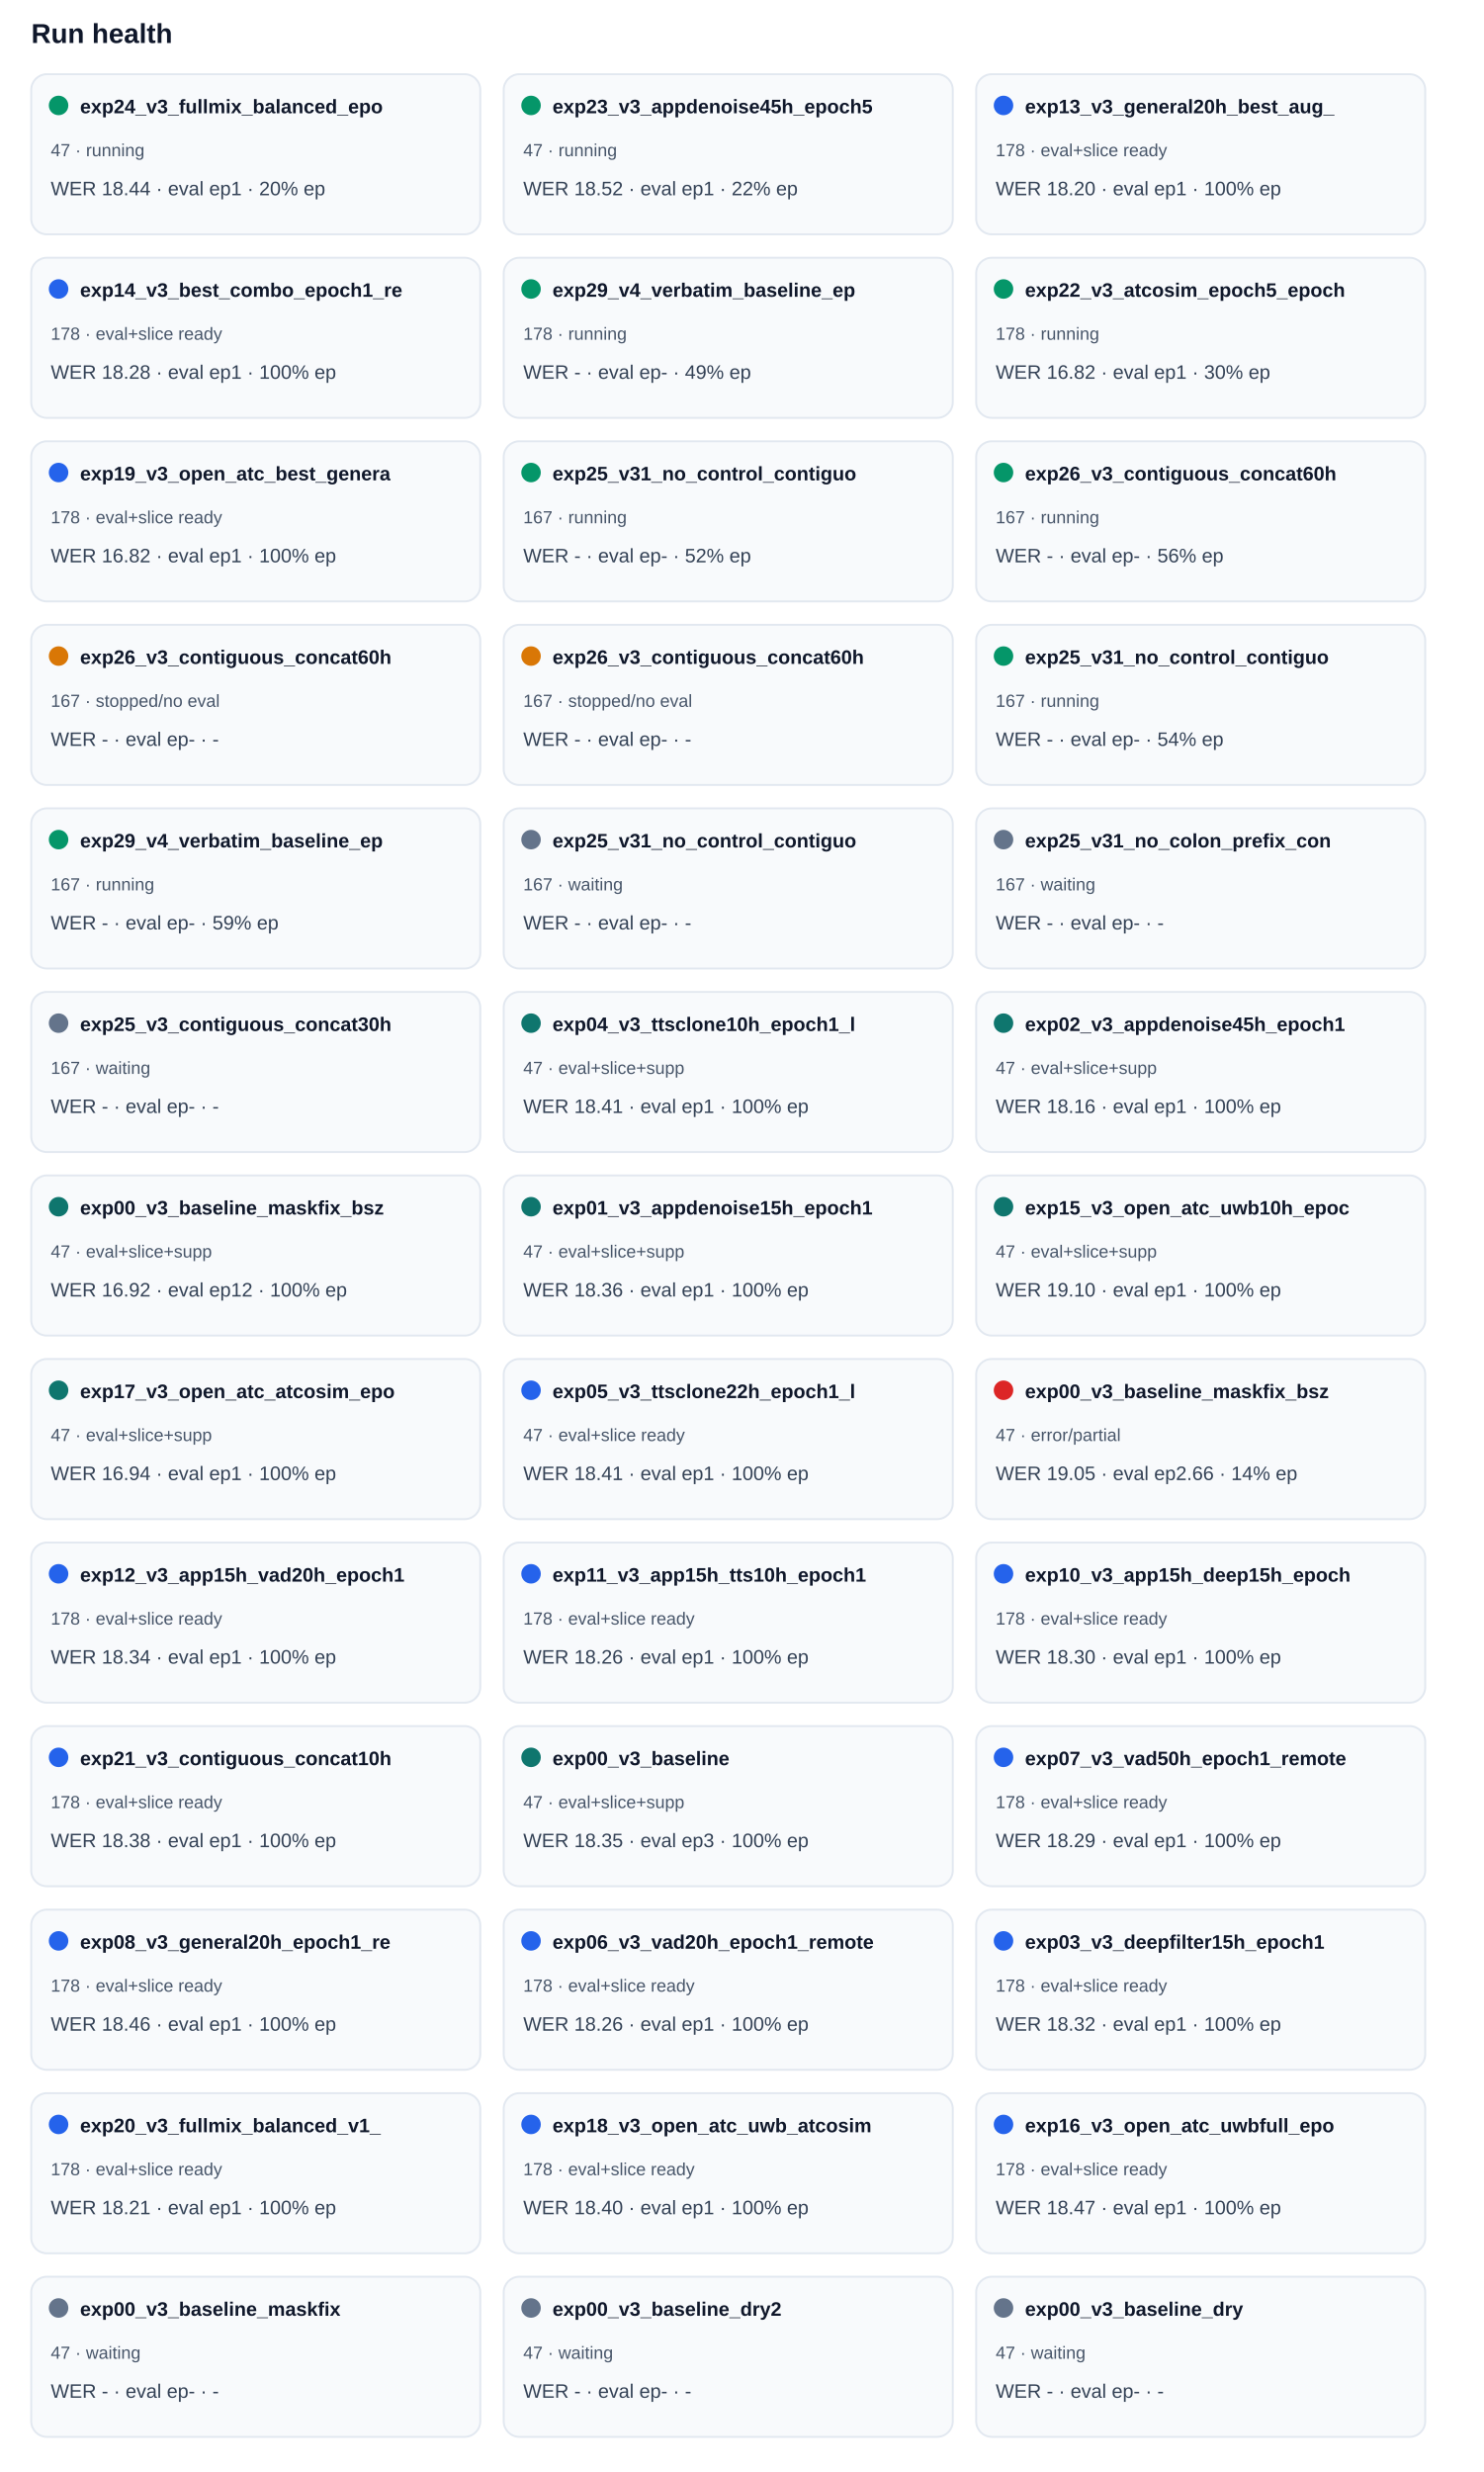
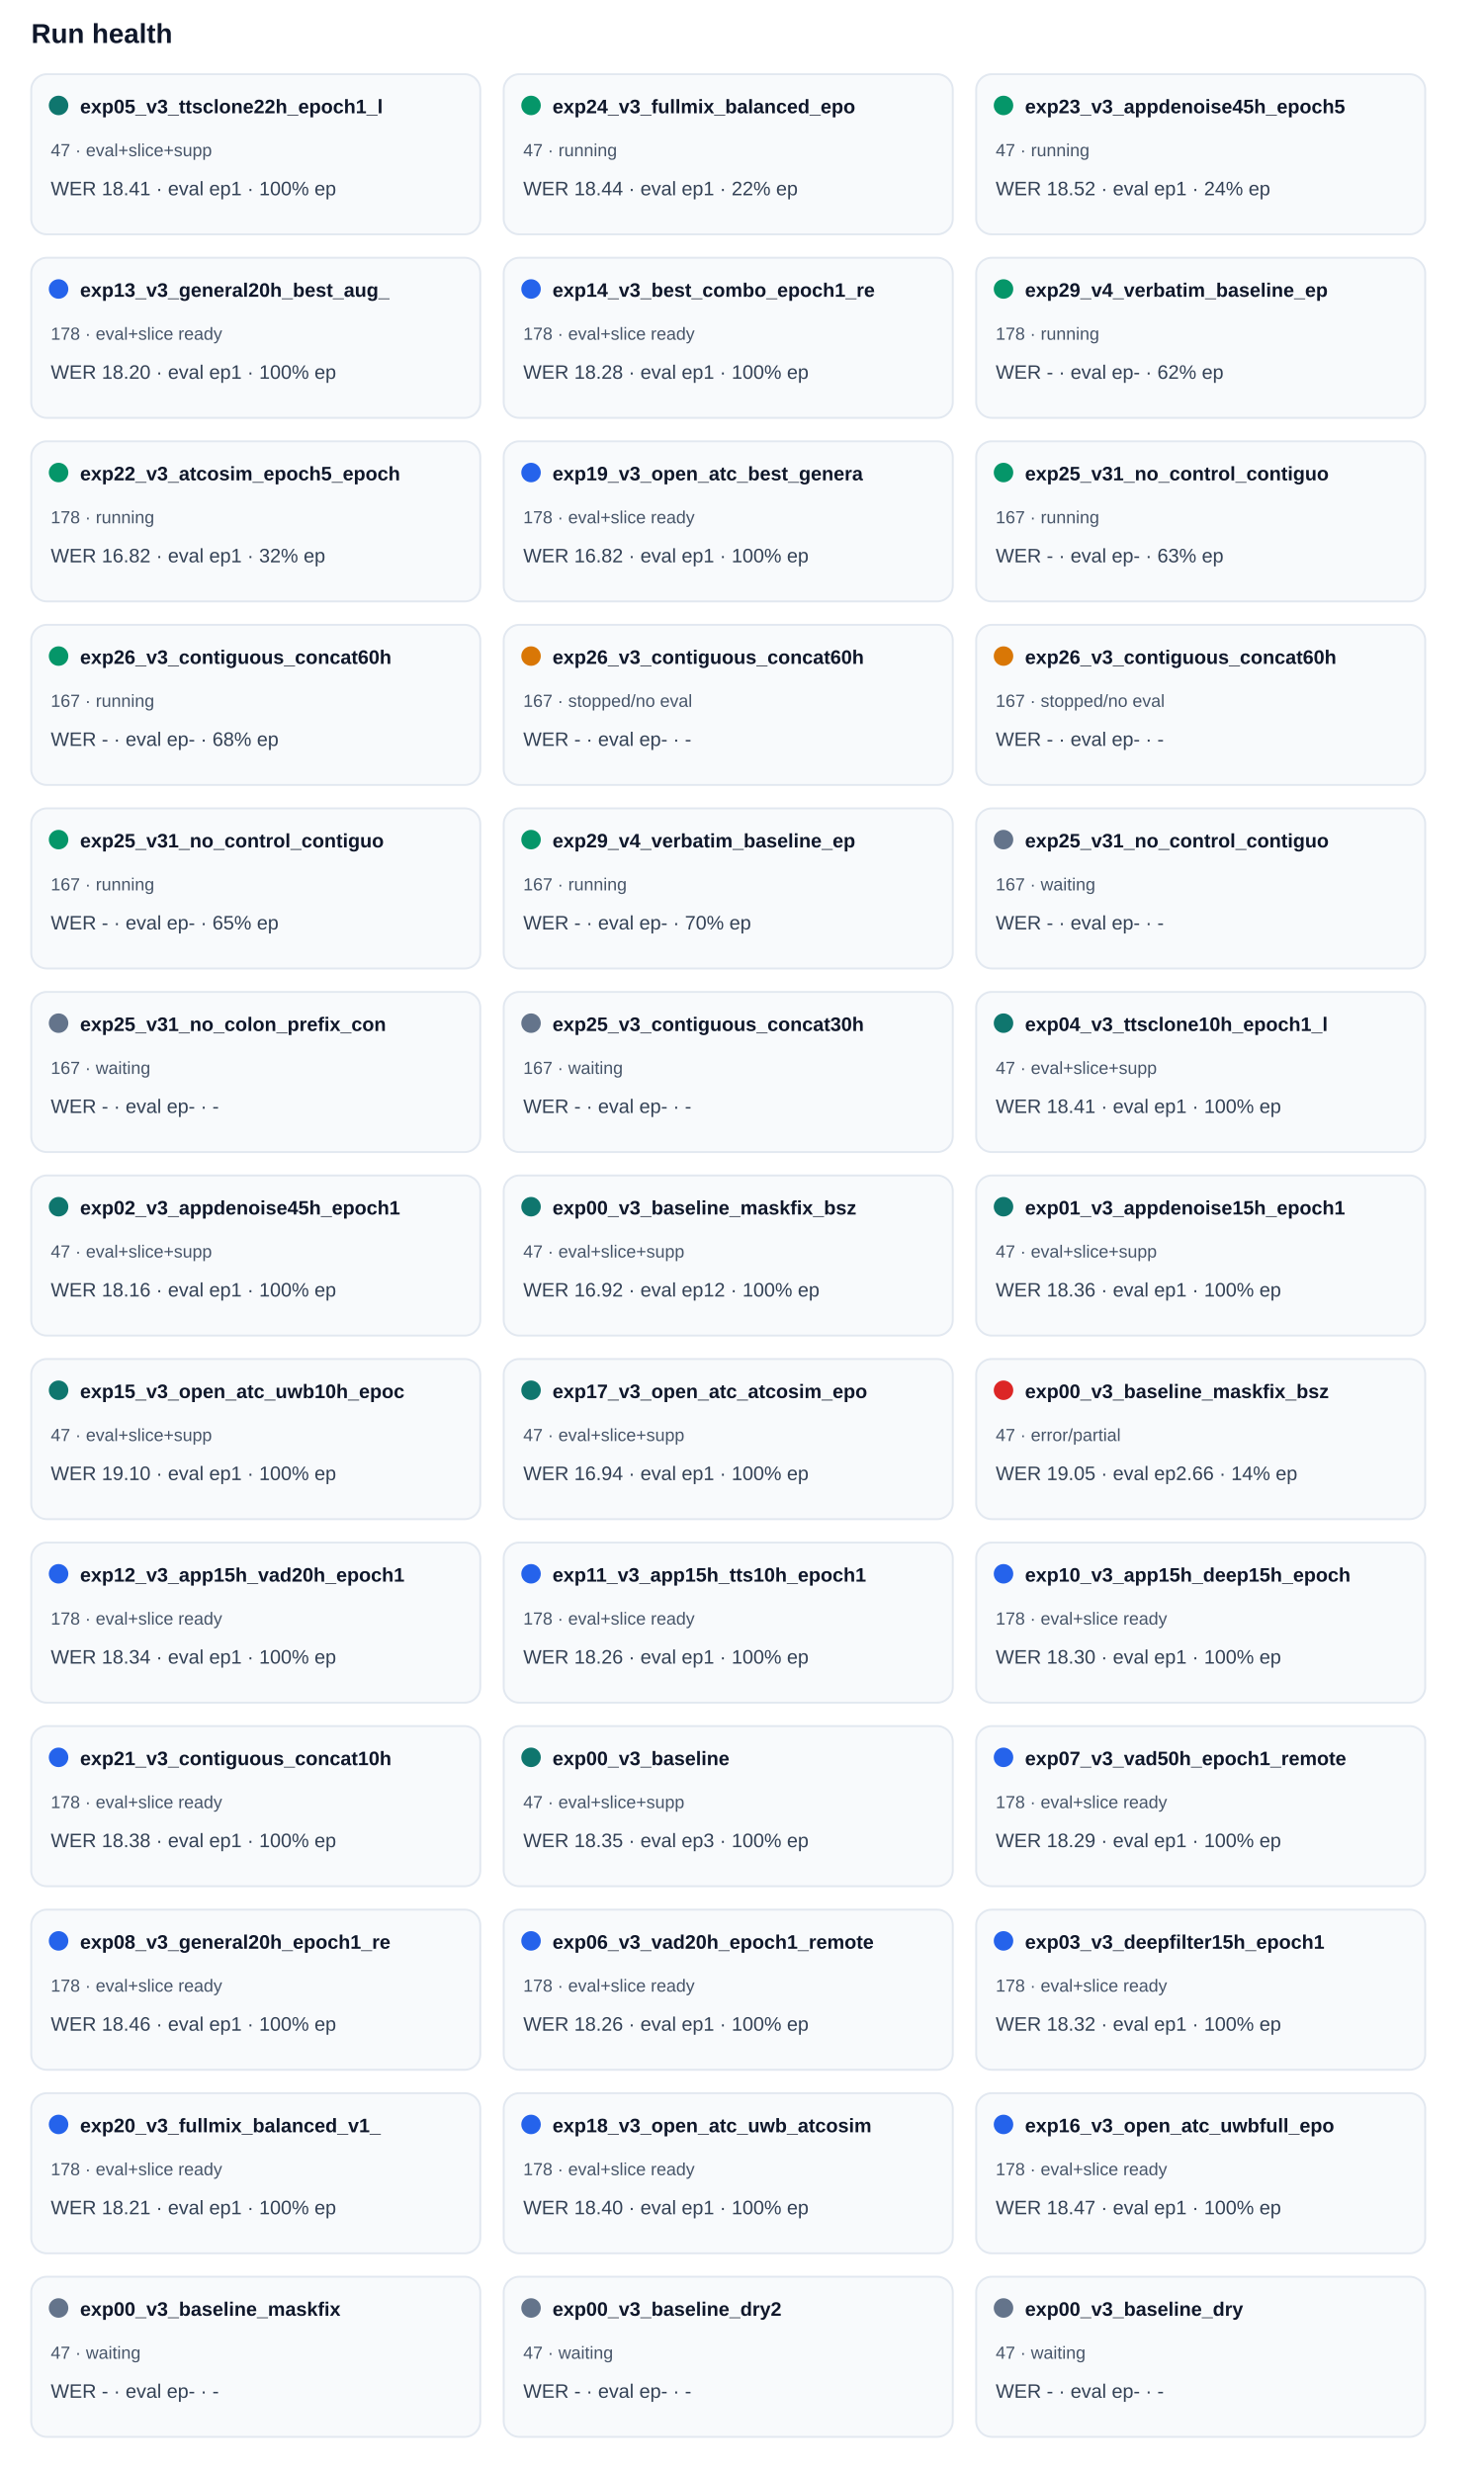
<svg xmlns="http://www.w3.org/2000/svg" width="100%" viewBox="0 0 760 1266" style="max-width:760px;background:#ffffff;border:1px solid #e5e7eb;border-radius:10px;">
  <text x="16.0" y="22.0" font-size="14" fill="#0f172a" text-anchor="start" font-family="Arial, sans-serif" font-weight="700">Run health</text>
  <rect x="16" y="38" width="230" height="82" rx="8" fill="#f8fafc" stroke="#e2e8f0" />
-   <circle cx="30" cy="54" r="5" fill="#059669" />
-   <text x="41.0" y="58.0" font-size="10" fill="#0f172a" text-anchor="start" font-family="Arial, sans-serif" font-weight="700">exp24_v3_fullmix_balanced_epo</text>
-   <text x="26.0" y="80.0" font-size="9" fill="#475569" text-anchor="start" font-family="Arial, sans-serif" font-weight="400">47 · running</text>
-   <text x="26.0" y="100.0" font-size="10" fill="#334155" text-anchor="start" font-family="Arial, sans-serif" font-weight="400">WER 18.44 · eval ep1 · 20% ep</text>
+   <circle cx="30" cy="54" r="5" fill="#0f766e" />
+   <text x="41.0" y="58.0" font-size="10" fill="#0f172a" text-anchor="start" font-family="Arial, sans-serif" font-weight="700">exp05_v3_ttsclone22h_epoch1_l</text>
+   <text x="26.0" y="80.0" font-size="9" fill="#475569" text-anchor="start" font-family="Arial, sans-serif" font-weight="400">47 · eval+slice+supp</text>
+   <text x="26.0" y="100.0" font-size="10" fill="#334155" text-anchor="start" font-family="Arial, sans-serif" font-weight="400">WER 18.41 · eval ep1 · 100% ep</text>
  <rect x="258" y="38" width="230" height="82" rx="8" fill="#f8fafc" stroke="#e2e8f0" />
  <circle cx="272" cy="54" r="5" fill="#059669" />
-   <text x="283.0" y="58.0" font-size="10" fill="#0f172a" text-anchor="start" font-family="Arial, sans-serif" font-weight="700">exp23_v3_appdenoise45h_epoch5</text>
+   <text x="283.0" y="58.0" font-size="10" fill="#0f172a" text-anchor="start" font-family="Arial, sans-serif" font-weight="700">exp24_v3_fullmix_balanced_epo</text>
  <text x="268.0" y="80.0" font-size="9" fill="#475569" text-anchor="start" font-family="Arial, sans-serif" font-weight="400">47 · running</text>
-   <text x="268.0" y="100.0" font-size="10" fill="#334155" text-anchor="start" font-family="Arial, sans-serif" font-weight="400">WER 18.52 · eval ep1 · 22% ep</text>
+   <text x="268.0" y="100.0" font-size="10" fill="#334155" text-anchor="start" font-family="Arial, sans-serif" font-weight="400">WER 18.44 · eval ep1 · 22% ep</text>
  <rect x="500" y="38" width="230" height="82" rx="8" fill="#f8fafc" stroke="#e2e8f0" />
-   <circle cx="514" cy="54" r="5" fill="#2563eb" />
-   <text x="525.0" y="58.0" font-size="10" fill="#0f172a" text-anchor="start" font-family="Arial, sans-serif" font-weight="700">exp13_v3_general20h_best_aug_</text>
-   <text x="510.0" y="80.0" font-size="9" fill="#475569" text-anchor="start" font-family="Arial, sans-serif" font-weight="400">178 · eval+slice ready</text>
-   <text x="510.0" y="100.0" font-size="10" fill="#334155" text-anchor="start" font-family="Arial, sans-serif" font-weight="400">WER 18.20 · eval ep1 · 100% ep</text>
+   <circle cx="514" cy="54" r="5" fill="#059669" />
+   <text x="525.0" y="58.0" font-size="10" fill="#0f172a" text-anchor="start" font-family="Arial, sans-serif" font-weight="700">exp23_v3_appdenoise45h_epoch5</text>
+   <text x="510.0" y="80.0" font-size="9" fill="#475569" text-anchor="start" font-family="Arial, sans-serif" font-weight="400">47 · running</text>
+   <text x="510.0" y="100.0" font-size="10" fill="#334155" text-anchor="start" font-family="Arial, sans-serif" font-weight="400">WER 18.52 · eval ep1 · 24% ep</text>
  <rect x="16" y="132" width="230" height="82" rx="8" fill="#f8fafc" stroke="#e2e8f0" />
  <circle cx="30" cy="148" r="5" fill="#2563eb" />
-   <text x="41.0" y="152.0" font-size="10" fill="#0f172a" text-anchor="start" font-family="Arial, sans-serif" font-weight="700">exp14_v3_best_combo_epoch1_re</text>
+   <text x="41.0" y="152.0" font-size="10" fill="#0f172a" text-anchor="start" font-family="Arial, sans-serif" font-weight="700">exp13_v3_general20h_best_aug_</text>
  <text x="26.0" y="174.0" font-size="9" fill="#475569" text-anchor="start" font-family="Arial, sans-serif" font-weight="400">178 · eval+slice ready</text>
-   <text x="26.0" y="194.0" font-size="10" fill="#334155" text-anchor="start" font-family="Arial, sans-serif" font-weight="400">WER 18.28 · eval ep1 · 100% ep</text>
+   <text x="26.0" y="194.0" font-size="10" fill="#334155" text-anchor="start" font-family="Arial, sans-serif" font-weight="400">WER 18.20 · eval ep1 · 100% ep</text>
  <rect x="258" y="132" width="230" height="82" rx="8" fill="#f8fafc" stroke="#e2e8f0" />
-   <circle cx="272" cy="148" r="5" fill="#059669" />
-   <text x="283.0" y="152.0" font-size="10" fill="#0f172a" text-anchor="start" font-family="Arial, sans-serif" font-weight="700">exp29_v4_verbatim_baseline_ep</text>
-   <text x="268.0" y="174.0" font-size="9" fill="#475569" text-anchor="start" font-family="Arial, sans-serif" font-weight="400">178 · running</text>
-   <text x="268.0" y="194.0" font-size="10" fill="#334155" text-anchor="start" font-family="Arial, sans-serif" font-weight="400">WER - · eval ep- · 49% ep</text>
+   <circle cx="272" cy="148" r="5" fill="#2563eb" />
+   <text x="283.0" y="152.0" font-size="10" fill="#0f172a" text-anchor="start" font-family="Arial, sans-serif" font-weight="700">exp14_v3_best_combo_epoch1_re</text>
+   <text x="268.0" y="174.0" font-size="9" fill="#475569" text-anchor="start" font-family="Arial, sans-serif" font-weight="400">178 · eval+slice ready</text>
+   <text x="268.0" y="194.0" font-size="10" fill="#334155" text-anchor="start" font-family="Arial, sans-serif" font-weight="400">WER 18.28 · eval ep1 · 100% ep</text>
  <rect x="500" y="132" width="230" height="82" rx="8" fill="#f8fafc" stroke="#e2e8f0" />
  <circle cx="514" cy="148" r="5" fill="#059669" />
-   <text x="525.0" y="152.0" font-size="10" fill="#0f172a" text-anchor="start" font-family="Arial, sans-serif" font-weight="700">exp22_v3_atcosim_epoch5_epoch</text>
+   <text x="525.0" y="152.0" font-size="10" fill="#0f172a" text-anchor="start" font-family="Arial, sans-serif" font-weight="700">exp29_v4_verbatim_baseline_ep</text>
  <text x="510.0" y="174.0" font-size="9" fill="#475569" text-anchor="start" font-family="Arial, sans-serif" font-weight="400">178 · running</text>
-   <text x="510.0" y="194.0" font-size="10" fill="#334155" text-anchor="start" font-family="Arial, sans-serif" font-weight="400">WER 16.82 · eval ep1 · 30% ep</text>
+   <text x="510.0" y="194.0" font-size="10" fill="#334155" text-anchor="start" font-family="Arial, sans-serif" font-weight="400">WER - · eval ep- · 62% ep</text>
  <rect x="16" y="226" width="230" height="82" rx="8" fill="#f8fafc" stroke="#e2e8f0" />
-   <circle cx="30" cy="242" r="5" fill="#2563eb" />
-   <text x="41.0" y="246.0" font-size="10" fill="#0f172a" text-anchor="start" font-family="Arial, sans-serif" font-weight="700">exp19_v3_open_atc_best_genera</text>
-   <text x="26.0" y="268.0" font-size="9" fill="#475569" text-anchor="start" font-family="Arial, sans-serif" font-weight="400">178 · eval+slice ready</text>
-   <text x="26.0" y="288.0" font-size="10" fill="#334155" text-anchor="start" font-family="Arial, sans-serif" font-weight="400">WER 16.82 · eval ep1 · 100% ep</text>
+   <circle cx="30" cy="242" r="5" fill="#059669" />
+   <text x="41.0" y="246.0" font-size="10" fill="#0f172a" text-anchor="start" font-family="Arial, sans-serif" font-weight="700">exp22_v3_atcosim_epoch5_epoch</text>
+   <text x="26.0" y="268.0" font-size="9" fill="#475569" text-anchor="start" font-family="Arial, sans-serif" font-weight="400">178 · running</text>
+   <text x="26.0" y="288.0" font-size="10" fill="#334155" text-anchor="start" font-family="Arial, sans-serif" font-weight="400">WER 16.82 · eval ep1 · 32% ep</text>
  <rect x="258" y="226" width="230" height="82" rx="8" fill="#f8fafc" stroke="#e2e8f0" />
-   <circle cx="272" cy="242" r="5" fill="#059669" />
-   <text x="283.0" y="246.0" font-size="10" fill="#0f172a" text-anchor="start" font-family="Arial, sans-serif" font-weight="700">exp25_v31_no_control_contiguo</text>
-   <text x="268.0" y="268.0" font-size="9" fill="#475569" text-anchor="start" font-family="Arial, sans-serif" font-weight="400">167 · running</text>
-   <text x="268.0" y="288.0" font-size="10" fill="#334155" text-anchor="start" font-family="Arial, sans-serif" font-weight="400">WER - · eval ep- · 52% ep</text>
+   <circle cx="272" cy="242" r="5" fill="#2563eb" />
+   <text x="283.0" y="246.0" font-size="10" fill="#0f172a" text-anchor="start" font-family="Arial, sans-serif" font-weight="700">exp19_v3_open_atc_best_genera</text>
+   <text x="268.0" y="268.0" font-size="9" fill="#475569" text-anchor="start" font-family="Arial, sans-serif" font-weight="400">178 · eval+slice ready</text>
+   <text x="268.0" y="288.0" font-size="10" fill="#334155" text-anchor="start" font-family="Arial, sans-serif" font-weight="400">WER 16.82 · eval ep1 · 100% ep</text>
  <rect x="500" y="226" width="230" height="82" rx="8" fill="#f8fafc" stroke="#e2e8f0" />
  <circle cx="514" cy="242" r="5" fill="#059669" />
-   <text x="525.0" y="246.0" font-size="10" fill="#0f172a" text-anchor="start" font-family="Arial, sans-serif" font-weight="700">exp26_v3_contiguous_concat60h</text>
+   <text x="525.0" y="246.0" font-size="10" fill="#0f172a" text-anchor="start" font-family="Arial, sans-serif" font-weight="700">exp25_v31_no_control_contiguo</text>
  <text x="510.0" y="268.0" font-size="9" fill="#475569" text-anchor="start" font-family="Arial, sans-serif" font-weight="400">167 · running</text>
-   <text x="510.0" y="288.0" font-size="10" fill="#334155" text-anchor="start" font-family="Arial, sans-serif" font-weight="400">WER - · eval ep- · 56% ep</text>
+   <text x="510.0" y="288.0" font-size="10" fill="#334155" text-anchor="start" font-family="Arial, sans-serif" font-weight="400">WER - · eval ep- · 63% ep</text>
  <rect x="16" y="320" width="230" height="82" rx="8" fill="#f8fafc" stroke="#e2e8f0" />
-   <circle cx="30" cy="336" r="5" fill="#d97706" />
+   <circle cx="30" cy="336" r="5" fill="#059669" />
  <text x="41.0" y="340.0" font-size="10" fill="#0f172a" text-anchor="start" font-family="Arial, sans-serif" font-weight="700">exp26_v3_contiguous_concat60h</text>
-   <text x="26.0" y="362.0" font-size="9" fill="#475569" text-anchor="start" font-family="Arial, sans-serif" font-weight="400">167 · stopped/no eval</text>
-   <text x="26.0" y="382.0" font-size="10" fill="#334155" text-anchor="start" font-family="Arial, sans-serif" font-weight="400">WER - · eval ep- · -</text>
+   <text x="26.0" y="362.0" font-size="9" fill="#475569" text-anchor="start" font-family="Arial, sans-serif" font-weight="400">167 · running</text>
+   <text x="26.0" y="382.0" font-size="10" fill="#334155" text-anchor="start" font-family="Arial, sans-serif" font-weight="400">WER - · eval ep- · 68% ep</text>
  <rect x="258" y="320" width="230" height="82" rx="8" fill="#f8fafc" stroke="#e2e8f0" />
  <circle cx="272" cy="336" r="5" fill="#d97706" />
  <text x="283.0" y="340.0" font-size="10" fill="#0f172a" text-anchor="start" font-family="Arial, sans-serif" font-weight="700">exp26_v3_contiguous_concat60h</text>
  <text x="268.0" y="362.0" font-size="9" fill="#475569" text-anchor="start" font-family="Arial, sans-serif" font-weight="400">167 · stopped/no eval</text>
  <text x="268.0" y="382.0" font-size="10" fill="#334155" text-anchor="start" font-family="Arial, sans-serif" font-weight="400">WER - · eval ep- · -</text>
  <rect x="500" y="320" width="230" height="82" rx="8" fill="#f8fafc" stroke="#e2e8f0" />
-   <circle cx="514" cy="336" r="5" fill="#059669" />
-   <text x="525.0" y="340.0" font-size="10" fill="#0f172a" text-anchor="start" font-family="Arial, sans-serif" font-weight="700">exp25_v31_no_control_contiguo</text>
-   <text x="510.0" y="362.0" font-size="9" fill="#475569" text-anchor="start" font-family="Arial, sans-serif" font-weight="400">167 · running</text>
-   <text x="510.0" y="382.0" font-size="10" fill="#334155" text-anchor="start" font-family="Arial, sans-serif" font-weight="400">WER - · eval ep- · 54% ep</text>
+   <circle cx="514" cy="336" r="5" fill="#d97706" />
+   <text x="525.0" y="340.0" font-size="10" fill="#0f172a" text-anchor="start" font-family="Arial, sans-serif" font-weight="700">exp26_v3_contiguous_concat60h</text>
+   <text x="510.0" y="362.0" font-size="9" fill="#475569" text-anchor="start" font-family="Arial, sans-serif" font-weight="400">167 · stopped/no eval</text>
+   <text x="510.0" y="382.0" font-size="10" fill="#334155" text-anchor="start" font-family="Arial, sans-serif" font-weight="400">WER - · eval ep- · -</text>
  <rect x="16" y="414" width="230" height="82" rx="8" fill="#f8fafc" stroke="#e2e8f0" />
  <circle cx="30" cy="430" r="5" fill="#059669" />
-   <text x="41.0" y="434.0" font-size="10" fill="#0f172a" text-anchor="start" font-family="Arial, sans-serif" font-weight="700">exp29_v4_verbatim_baseline_ep</text>
+   <text x="41.0" y="434.0" font-size="10" fill="#0f172a" text-anchor="start" font-family="Arial, sans-serif" font-weight="700">exp25_v31_no_control_contiguo</text>
  <text x="26.0" y="456.0" font-size="9" fill="#475569" text-anchor="start" font-family="Arial, sans-serif" font-weight="400">167 · running</text>
-   <text x="26.0" y="476.0" font-size="10" fill="#334155" text-anchor="start" font-family="Arial, sans-serif" font-weight="400">WER - · eval ep- · 59% ep</text>
+   <text x="26.0" y="476.0" font-size="10" fill="#334155" text-anchor="start" font-family="Arial, sans-serif" font-weight="400">WER - · eval ep- · 65% ep</text>
  <rect x="258" y="414" width="230" height="82" rx="8" fill="#f8fafc" stroke="#e2e8f0" />
-   <circle cx="272" cy="430" r="5" fill="#64748b" />
-   <text x="283.0" y="434.0" font-size="10" fill="#0f172a" text-anchor="start" font-family="Arial, sans-serif" font-weight="700">exp25_v31_no_control_contiguo</text>
-   <text x="268.0" y="456.0" font-size="9" fill="#475569" text-anchor="start" font-family="Arial, sans-serif" font-weight="400">167 · waiting</text>
-   <text x="268.0" y="476.0" font-size="10" fill="#334155" text-anchor="start" font-family="Arial, sans-serif" font-weight="400">WER - · eval ep- · -</text>
+   <circle cx="272" cy="430" r="5" fill="#059669" />
+   <text x="283.0" y="434.0" font-size="10" fill="#0f172a" text-anchor="start" font-family="Arial, sans-serif" font-weight="700">exp29_v4_verbatim_baseline_ep</text>
+   <text x="268.0" y="456.0" font-size="9" fill="#475569" text-anchor="start" font-family="Arial, sans-serif" font-weight="400">167 · running</text>
+   <text x="268.0" y="476.0" font-size="10" fill="#334155" text-anchor="start" font-family="Arial, sans-serif" font-weight="400">WER - · eval ep- · 70% ep</text>
  <rect x="500" y="414" width="230" height="82" rx="8" fill="#f8fafc" stroke="#e2e8f0" />
  <circle cx="514" cy="430" r="5" fill="#64748b" />
-   <text x="525.0" y="434.0" font-size="10" fill="#0f172a" text-anchor="start" font-family="Arial, sans-serif" font-weight="700">exp25_v31_no_colon_prefix_con</text>
+   <text x="525.0" y="434.0" font-size="10" fill="#0f172a" text-anchor="start" font-family="Arial, sans-serif" font-weight="700">exp25_v31_no_control_contiguo</text>
  <text x="510.0" y="456.0" font-size="9" fill="#475569" text-anchor="start" font-family="Arial, sans-serif" font-weight="400">167 · waiting</text>
  <text x="510.0" y="476.0" font-size="10" fill="#334155" text-anchor="start" font-family="Arial, sans-serif" font-weight="400">WER - · eval ep- · -</text>
  <rect x="16" y="508" width="230" height="82" rx="8" fill="#f8fafc" stroke="#e2e8f0" />
  <circle cx="30" cy="524" r="5" fill="#64748b" />
-   <text x="41.0" y="528.0" font-size="10" fill="#0f172a" text-anchor="start" font-family="Arial, sans-serif" font-weight="700">exp25_v3_contiguous_concat30h</text>
+   <text x="41.0" y="528.0" font-size="10" fill="#0f172a" text-anchor="start" font-family="Arial, sans-serif" font-weight="700">exp25_v31_no_colon_prefix_con</text>
  <text x="26.0" y="550.0" font-size="9" fill="#475569" text-anchor="start" font-family="Arial, sans-serif" font-weight="400">167 · waiting</text>
  <text x="26.0" y="570.0" font-size="10" fill="#334155" text-anchor="start" font-family="Arial, sans-serif" font-weight="400">WER - · eval ep- · -</text>
  <rect x="258" y="508" width="230" height="82" rx="8" fill="#f8fafc" stroke="#e2e8f0" />
-   <circle cx="272" cy="524" r="5" fill="#0f766e" />
-   <text x="283.0" y="528.0" font-size="10" fill="#0f172a" text-anchor="start" font-family="Arial, sans-serif" font-weight="700">exp04_v3_ttsclone10h_epoch1_l</text>
-   <text x="268.0" y="550.0" font-size="9" fill="#475569" text-anchor="start" font-family="Arial, sans-serif" font-weight="400">47 · eval+slice+supp</text>
-   <text x="268.0" y="570.0" font-size="10" fill="#334155" text-anchor="start" font-family="Arial, sans-serif" font-weight="400">WER 18.41 · eval ep1 · 100% ep</text>
+   <circle cx="272" cy="524" r="5" fill="#64748b" />
+   <text x="283.0" y="528.0" font-size="10" fill="#0f172a" text-anchor="start" font-family="Arial, sans-serif" font-weight="700">exp25_v3_contiguous_concat30h</text>
+   <text x="268.0" y="550.0" font-size="9" fill="#475569" text-anchor="start" font-family="Arial, sans-serif" font-weight="400">167 · waiting</text>
+   <text x="268.0" y="570.0" font-size="10" fill="#334155" text-anchor="start" font-family="Arial, sans-serif" font-weight="400">WER - · eval ep- · -</text>
  <rect x="500" y="508" width="230" height="82" rx="8" fill="#f8fafc" stroke="#e2e8f0" />
  <circle cx="514" cy="524" r="5" fill="#0f766e" />
-   <text x="525.0" y="528.0" font-size="10" fill="#0f172a" text-anchor="start" font-family="Arial, sans-serif" font-weight="700">exp02_v3_appdenoise45h_epoch1</text>
+   <text x="525.0" y="528.0" font-size="10" fill="#0f172a" text-anchor="start" font-family="Arial, sans-serif" font-weight="700">exp04_v3_ttsclone10h_epoch1_l</text>
  <text x="510.0" y="550.0" font-size="9" fill="#475569" text-anchor="start" font-family="Arial, sans-serif" font-weight="400">47 · eval+slice+supp</text>
-   <text x="510.0" y="570.0" font-size="10" fill="#334155" text-anchor="start" font-family="Arial, sans-serif" font-weight="400">WER 18.16 · eval ep1 · 100% ep</text>
+   <text x="510.0" y="570.0" font-size="10" fill="#334155" text-anchor="start" font-family="Arial, sans-serif" font-weight="400">WER 18.41 · eval ep1 · 100% ep</text>
  <rect x="16" y="602" width="230" height="82" rx="8" fill="#f8fafc" stroke="#e2e8f0" />
  <circle cx="30" cy="618" r="5" fill="#0f766e" />
-   <text x="41.0" y="622.0" font-size="10" fill="#0f172a" text-anchor="start" font-family="Arial, sans-serif" font-weight="700">exp00_v3_baseline_maskfix_bsz</text>
+   <text x="41.0" y="622.0" font-size="10" fill="#0f172a" text-anchor="start" font-family="Arial, sans-serif" font-weight="700">exp02_v3_appdenoise45h_epoch1</text>
  <text x="26.0" y="644.0" font-size="9" fill="#475569" text-anchor="start" font-family="Arial, sans-serif" font-weight="400">47 · eval+slice+supp</text>
-   <text x="26.0" y="664.0" font-size="10" fill="#334155" text-anchor="start" font-family="Arial, sans-serif" font-weight="400">WER 16.92 · eval ep12 · 100% ep</text>
+   <text x="26.0" y="664.0" font-size="10" fill="#334155" text-anchor="start" font-family="Arial, sans-serif" font-weight="400">WER 18.16 · eval ep1 · 100% ep</text>
  <rect x="258" y="602" width="230" height="82" rx="8" fill="#f8fafc" stroke="#e2e8f0" />
  <circle cx="272" cy="618" r="5" fill="#0f766e" />
-   <text x="283.0" y="622.0" font-size="10" fill="#0f172a" text-anchor="start" font-family="Arial, sans-serif" font-weight="700">exp01_v3_appdenoise15h_epoch1</text>
+   <text x="283.0" y="622.0" font-size="10" fill="#0f172a" text-anchor="start" font-family="Arial, sans-serif" font-weight="700">exp00_v3_baseline_maskfix_bsz</text>
  <text x="268.0" y="644.0" font-size="9" fill="#475569" text-anchor="start" font-family="Arial, sans-serif" font-weight="400">47 · eval+slice+supp</text>
-   <text x="268.0" y="664.0" font-size="10" fill="#334155" text-anchor="start" font-family="Arial, sans-serif" font-weight="400">WER 18.36 · eval ep1 · 100% ep</text>
+   <text x="268.0" y="664.0" font-size="10" fill="#334155" text-anchor="start" font-family="Arial, sans-serif" font-weight="400">WER 16.92 · eval ep12 · 100% ep</text>
  <rect x="500" y="602" width="230" height="82" rx="8" fill="#f8fafc" stroke="#e2e8f0" />
  <circle cx="514" cy="618" r="5" fill="#0f766e" />
-   <text x="525.0" y="622.0" font-size="10" fill="#0f172a" text-anchor="start" font-family="Arial, sans-serif" font-weight="700">exp15_v3_open_atc_uwb10h_epoc</text>
+   <text x="525.0" y="622.0" font-size="10" fill="#0f172a" text-anchor="start" font-family="Arial, sans-serif" font-weight="700">exp01_v3_appdenoise15h_epoch1</text>
  <text x="510.0" y="644.0" font-size="9" fill="#475569" text-anchor="start" font-family="Arial, sans-serif" font-weight="400">47 · eval+slice+supp</text>
-   <text x="510.0" y="664.0" font-size="10" fill="#334155" text-anchor="start" font-family="Arial, sans-serif" font-weight="400">WER 19.10 · eval ep1 · 100% ep</text>
+   <text x="510.0" y="664.0" font-size="10" fill="#334155" text-anchor="start" font-family="Arial, sans-serif" font-weight="400">WER 18.36 · eval ep1 · 100% ep</text>
  <rect x="16" y="696" width="230" height="82" rx="8" fill="#f8fafc" stroke="#e2e8f0" />
  <circle cx="30" cy="712" r="5" fill="#0f766e" />
-   <text x="41.0" y="716.0" font-size="10" fill="#0f172a" text-anchor="start" font-family="Arial, sans-serif" font-weight="700">exp17_v3_open_atc_atcosim_epo</text>
+   <text x="41.0" y="716.0" font-size="10" fill="#0f172a" text-anchor="start" font-family="Arial, sans-serif" font-weight="700">exp15_v3_open_atc_uwb10h_epoc</text>
  <text x="26.0" y="738.0" font-size="9" fill="#475569" text-anchor="start" font-family="Arial, sans-serif" font-weight="400">47 · eval+slice+supp</text>
-   <text x="26.0" y="758.0" font-size="10" fill="#334155" text-anchor="start" font-family="Arial, sans-serif" font-weight="400">WER 16.94 · eval ep1 · 100% ep</text>
+   <text x="26.0" y="758.0" font-size="10" fill="#334155" text-anchor="start" font-family="Arial, sans-serif" font-weight="400">WER 19.10 · eval ep1 · 100% ep</text>
  <rect x="258" y="696" width="230" height="82" rx="8" fill="#f8fafc" stroke="#e2e8f0" />
-   <circle cx="272" cy="712" r="5" fill="#2563eb" />
-   <text x="283.0" y="716.0" font-size="10" fill="#0f172a" text-anchor="start" font-family="Arial, sans-serif" font-weight="700">exp05_v3_ttsclone22h_epoch1_l</text>
-   <text x="268.0" y="738.0" font-size="9" fill="#475569" text-anchor="start" font-family="Arial, sans-serif" font-weight="400">47 · eval+slice ready</text>
-   <text x="268.0" y="758.0" font-size="10" fill="#334155" text-anchor="start" font-family="Arial, sans-serif" font-weight="400">WER 18.41 · eval ep1 · 100% ep</text>
+   <circle cx="272" cy="712" r="5" fill="#0f766e" />
+   <text x="283.0" y="716.0" font-size="10" fill="#0f172a" text-anchor="start" font-family="Arial, sans-serif" font-weight="700">exp17_v3_open_atc_atcosim_epo</text>
+   <text x="268.0" y="738.0" font-size="9" fill="#475569" text-anchor="start" font-family="Arial, sans-serif" font-weight="400">47 · eval+slice+supp</text>
+   <text x="268.0" y="758.0" font-size="10" fill="#334155" text-anchor="start" font-family="Arial, sans-serif" font-weight="400">WER 16.94 · eval ep1 · 100% ep</text>
  <rect x="500" y="696" width="230" height="82" rx="8" fill="#f8fafc" stroke="#e2e8f0" />
  <circle cx="514" cy="712" r="5" fill="#dc2626" />
  <text x="525.0" y="716.0" font-size="10" fill="#0f172a" text-anchor="start" font-family="Arial, sans-serif" font-weight="700">exp00_v3_baseline_maskfix_bsz</text>
  <text x="510.0" y="738.0" font-size="9" fill="#475569" text-anchor="start" font-family="Arial, sans-serif" font-weight="400">47 · error/partial</text>
  <text x="510.0" y="758.0" font-size="10" fill="#334155" text-anchor="start" font-family="Arial, sans-serif" font-weight="400">WER 19.05 · eval ep2.66 · 14% ep</text>
  <rect x="16" y="790" width="230" height="82" rx="8" fill="#f8fafc" stroke="#e2e8f0" />
  <circle cx="30" cy="806" r="5" fill="#2563eb" />
  <text x="41.0" y="810.0" font-size="10" fill="#0f172a" text-anchor="start" font-family="Arial, sans-serif" font-weight="700">exp12_v3_app15h_vad20h_epoch1</text>
  <text x="26.0" y="832.0" font-size="9" fill="#475569" text-anchor="start" font-family="Arial, sans-serif" font-weight="400">178 · eval+slice ready</text>
  <text x="26.0" y="852.0" font-size="10" fill="#334155" text-anchor="start" font-family="Arial, sans-serif" font-weight="400">WER 18.34 · eval ep1 · 100% ep</text>
  <rect x="258" y="790" width="230" height="82" rx="8" fill="#f8fafc" stroke="#e2e8f0" />
  <circle cx="272" cy="806" r="5" fill="#2563eb" />
  <text x="283.0" y="810.0" font-size="10" fill="#0f172a" text-anchor="start" font-family="Arial, sans-serif" font-weight="700">exp11_v3_app15h_tts10h_epoch1</text>
  <text x="268.0" y="832.0" font-size="9" fill="#475569" text-anchor="start" font-family="Arial, sans-serif" font-weight="400">178 · eval+slice ready</text>
  <text x="268.0" y="852.0" font-size="10" fill="#334155" text-anchor="start" font-family="Arial, sans-serif" font-weight="400">WER 18.26 · eval ep1 · 100% ep</text>
  <rect x="500" y="790" width="230" height="82" rx="8" fill="#f8fafc" stroke="#e2e8f0" />
  <circle cx="514" cy="806" r="5" fill="#2563eb" />
  <text x="525.0" y="810.0" font-size="10" fill="#0f172a" text-anchor="start" font-family="Arial, sans-serif" font-weight="700">exp10_v3_app15h_deep15h_epoch</text>
  <text x="510.0" y="832.0" font-size="9" fill="#475569" text-anchor="start" font-family="Arial, sans-serif" font-weight="400">178 · eval+slice ready</text>
  <text x="510.0" y="852.0" font-size="10" fill="#334155" text-anchor="start" font-family="Arial, sans-serif" font-weight="400">WER 18.30 · eval ep1 · 100% ep</text>
  <rect x="16" y="884" width="230" height="82" rx="8" fill="#f8fafc" stroke="#e2e8f0" />
  <circle cx="30" cy="900" r="5" fill="#2563eb" />
  <text x="41.0" y="904.0" font-size="10" fill="#0f172a" text-anchor="start" font-family="Arial, sans-serif" font-weight="700">exp21_v3_contiguous_concat10h</text>
  <text x="26.0" y="926.0" font-size="9" fill="#475569" text-anchor="start" font-family="Arial, sans-serif" font-weight="400">178 · eval+slice ready</text>
  <text x="26.0" y="946.0" font-size="10" fill="#334155" text-anchor="start" font-family="Arial, sans-serif" font-weight="400">WER 18.38 · eval ep1 · 100% ep</text>
  <rect x="258" y="884" width="230" height="82" rx="8" fill="#f8fafc" stroke="#e2e8f0" />
  <circle cx="272" cy="900" r="5" fill="#0f766e" />
  <text x="283.0" y="904.0" font-size="10" fill="#0f172a" text-anchor="start" font-family="Arial, sans-serif" font-weight="700">exp00_v3_baseline</text>
  <text x="268.0" y="926.0" font-size="9" fill="#475569" text-anchor="start" font-family="Arial, sans-serif" font-weight="400">47 · eval+slice+supp</text>
  <text x="268.0" y="946.0" font-size="10" fill="#334155" text-anchor="start" font-family="Arial, sans-serif" font-weight="400">WER 18.35 · eval ep3 · 100% ep</text>
  <rect x="500" y="884" width="230" height="82" rx="8" fill="#f8fafc" stroke="#e2e8f0" />
  <circle cx="514" cy="900" r="5" fill="#2563eb" />
  <text x="525.0" y="904.0" font-size="10" fill="#0f172a" text-anchor="start" font-family="Arial, sans-serif" font-weight="700">exp07_v3_vad50h_epoch1_remote</text>
  <text x="510.0" y="926.0" font-size="9" fill="#475569" text-anchor="start" font-family="Arial, sans-serif" font-weight="400">178 · eval+slice ready</text>
  <text x="510.0" y="946.0" font-size="10" fill="#334155" text-anchor="start" font-family="Arial, sans-serif" font-weight="400">WER 18.29 · eval ep1 · 100% ep</text>
  <rect x="16" y="978" width="230" height="82" rx="8" fill="#f8fafc" stroke="#e2e8f0" />
  <circle cx="30" cy="994" r="5" fill="#2563eb" />
  <text x="41.0" y="998.0" font-size="10" fill="#0f172a" text-anchor="start" font-family="Arial, sans-serif" font-weight="700">exp08_v3_general20h_epoch1_re</text>
  <text x="26.0" y="1020.0" font-size="9" fill="#475569" text-anchor="start" font-family="Arial, sans-serif" font-weight="400">178 · eval+slice ready</text>
  <text x="26.0" y="1040.0" font-size="10" fill="#334155" text-anchor="start" font-family="Arial, sans-serif" font-weight="400">WER 18.46 · eval ep1 · 100% ep</text>
  <rect x="258" y="978" width="230" height="82" rx="8" fill="#f8fafc" stroke="#e2e8f0" />
  <circle cx="272" cy="994" r="5" fill="#2563eb" />
  <text x="283.0" y="998.0" font-size="10" fill="#0f172a" text-anchor="start" font-family="Arial, sans-serif" font-weight="700">exp06_v3_vad20h_epoch1_remote</text>
  <text x="268.0" y="1020.0" font-size="9" fill="#475569" text-anchor="start" font-family="Arial, sans-serif" font-weight="400">178 · eval+slice ready</text>
  <text x="268.0" y="1040.0" font-size="10" fill="#334155" text-anchor="start" font-family="Arial, sans-serif" font-weight="400">WER 18.26 · eval ep1 · 100% ep</text>
  <rect x="500" y="978" width="230" height="82" rx="8" fill="#f8fafc" stroke="#e2e8f0" />
  <circle cx="514" cy="994" r="5" fill="#2563eb" />
  <text x="525.0" y="998.0" font-size="10" fill="#0f172a" text-anchor="start" font-family="Arial, sans-serif" font-weight="700">exp03_v3_deepfilter15h_epoch1</text>
  <text x="510.0" y="1020.0" font-size="9" fill="#475569" text-anchor="start" font-family="Arial, sans-serif" font-weight="400">178 · eval+slice ready</text>
  <text x="510.0" y="1040.0" font-size="10" fill="#334155" text-anchor="start" font-family="Arial, sans-serif" font-weight="400">WER 18.32 · eval ep1 · 100% ep</text>
  <rect x="16" y="1072" width="230" height="82" rx="8" fill="#f8fafc" stroke="#e2e8f0" />
  <circle cx="30" cy="1088" r="5" fill="#2563eb" />
  <text x="41.0" y="1092.0" font-size="10" fill="#0f172a" text-anchor="start" font-family="Arial, sans-serif" font-weight="700">exp20_v3_fullmix_balanced_v1_</text>
  <text x="26.0" y="1114.0" font-size="9" fill="#475569" text-anchor="start" font-family="Arial, sans-serif" font-weight="400">178 · eval+slice ready</text>
  <text x="26.0" y="1134.0" font-size="10" fill="#334155" text-anchor="start" font-family="Arial, sans-serif" font-weight="400">WER 18.21 · eval ep1 · 100% ep</text>
  <rect x="258" y="1072" width="230" height="82" rx="8" fill="#f8fafc" stroke="#e2e8f0" />
  <circle cx="272" cy="1088" r="5" fill="#2563eb" />
  <text x="283.0" y="1092.0" font-size="10" fill="#0f172a" text-anchor="start" font-family="Arial, sans-serif" font-weight="700">exp18_v3_open_atc_uwb_atcosim</text>
  <text x="268.0" y="1114.0" font-size="9" fill="#475569" text-anchor="start" font-family="Arial, sans-serif" font-weight="400">178 · eval+slice ready</text>
  <text x="268.0" y="1134.0" font-size="10" fill="#334155" text-anchor="start" font-family="Arial, sans-serif" font-weight="400">WER 18.40 · eval ep1 · 100% ep</text>
  <rect x="500" y="1072" width="230" height="82" rx="8" fill="#f8fafc" stroke="#e2e8f0" />
  <circle cx="514" cy="1088" r="5" fill="#2563eb" />
  <text x="525.0" y="1092.0" font-size="10" fill="#0f172a" text-anchor="start" font-family="Arial, sans-serif" font-weight="700">exp16_v3_open_atc_uwbfull_epo</text>
  <text x="510.0" y="1114.0" font-size="9" fill="#475569" text-anchor="start" font-family="Arial, sans-serif" font-weight="400">178 · eval+slice ready</text>
  <text x="510.0" y="1134.0" font-size="10" fill="#334155" text-anchor="start" font-family="Arial, sans-serif" font-weight="400">WER 18.47 · eval ep1 · 100% ep</text>
  <rect x="16" y="1166" width="230" height="82" rx="8" fill="#f8fafc" stroke="#e2e8f0" />
  <circle cx="30" cy="1182" r="5" fill="#64748b" />
  <text x="41.0" y="1186.0" font-size="10" fill="#0f172a" text-anchor="start" font-family="Arial, sans-serif" font-weight="700">exp00_v3_baseline_maskfix</text>
  <text x="26.0" y="1208.0" font-size="9" fill="#475569" text-anchor="start" font-family="Arial, sans-serif" font-weight="400">47 · waiting</text>
  <text x="26.0" y="1228.0" font-size="10" fill="#334155" text-anchor="start" font-family="Arial, sans-serif" font-weight="400">WER - · eval ep- · -</text>
  <rect x="258" y="1166" width="230" height="82" rx="8" fill="#f8fafc" stroke="#e2e8f0" />
  <circle cx="272" cy="1182" r="5" fill="#64748b" />
  <text x="283.0" y="1186.0" font-size="10" fill="#0f172a" text-anchor="start" font-family="Arial, sans-serif" font-weight="700">exp00_v3_baseline_dry2</text>
  <text x="268.0" y="1208.0" font-size="9" fill="#475569" text-anchor="start" font-family="Arial, sans-serif" font-weight="400">47 · waiting</text>
  <text x="268.0" y="1228.0" font-size="10" fill="#334155" text-anchor="start" font-family="Arial, sans-serif" font-weight="400">WER - · eval ep- · -</text>
  <rect x="500" y="1166" width="230" height="82" rx="8" fill="#f8fafc" stroke="#e2e8f0" />
  <circle cx="514" cy="1182" r="5" fill="#64748b" />
  <text x="525.0" y="1186.0" font-size="10" fill="#0f172a" text-anchor="start" font-family="Arial, sans-serif" font-weight="700">exp00_v3_baseline_dry</text>
  <text x="510.0" y="1208.0" font-size="9" fill="#475569" text-anchor="start" font-family="Arial, sans-serif" font-weight="400">47 · waiting</text>
  <text x="510.0" y="1228.0" font-size="10" fill="#334155" text-anchor="start" font-family="Arial, sans-serif" font-weight="400">WER - · eval ep- · -</text>
</svg>
